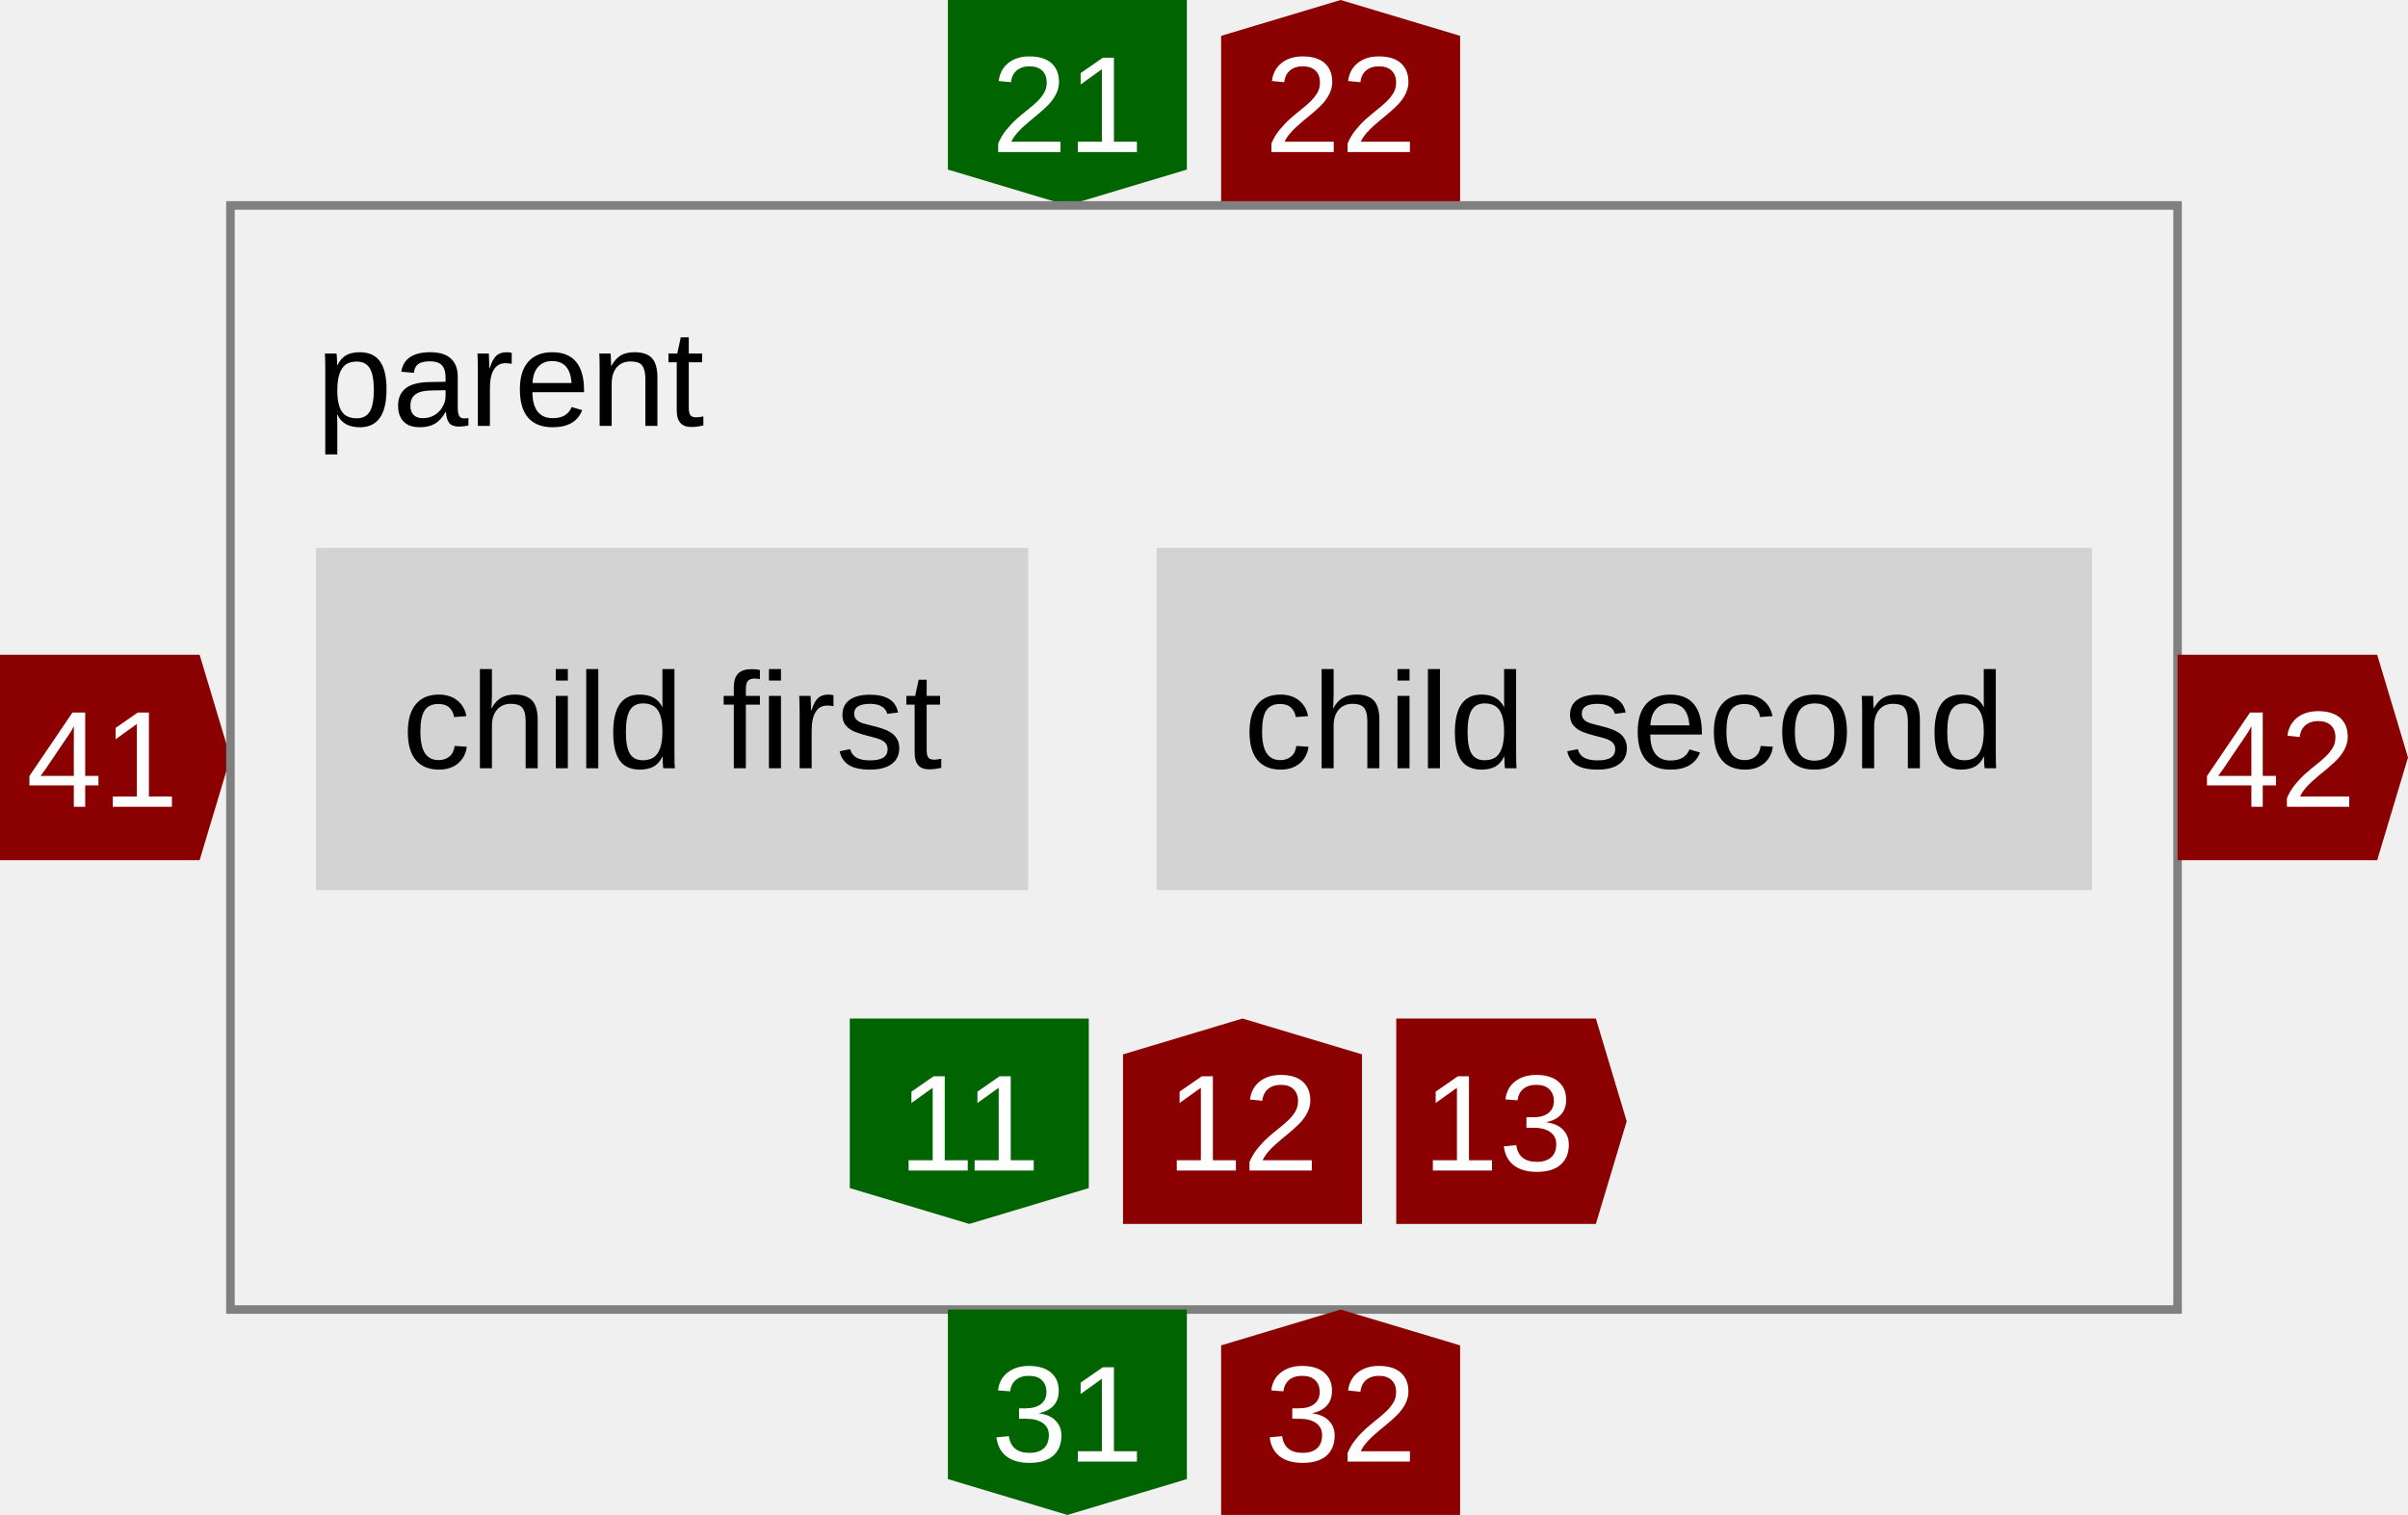
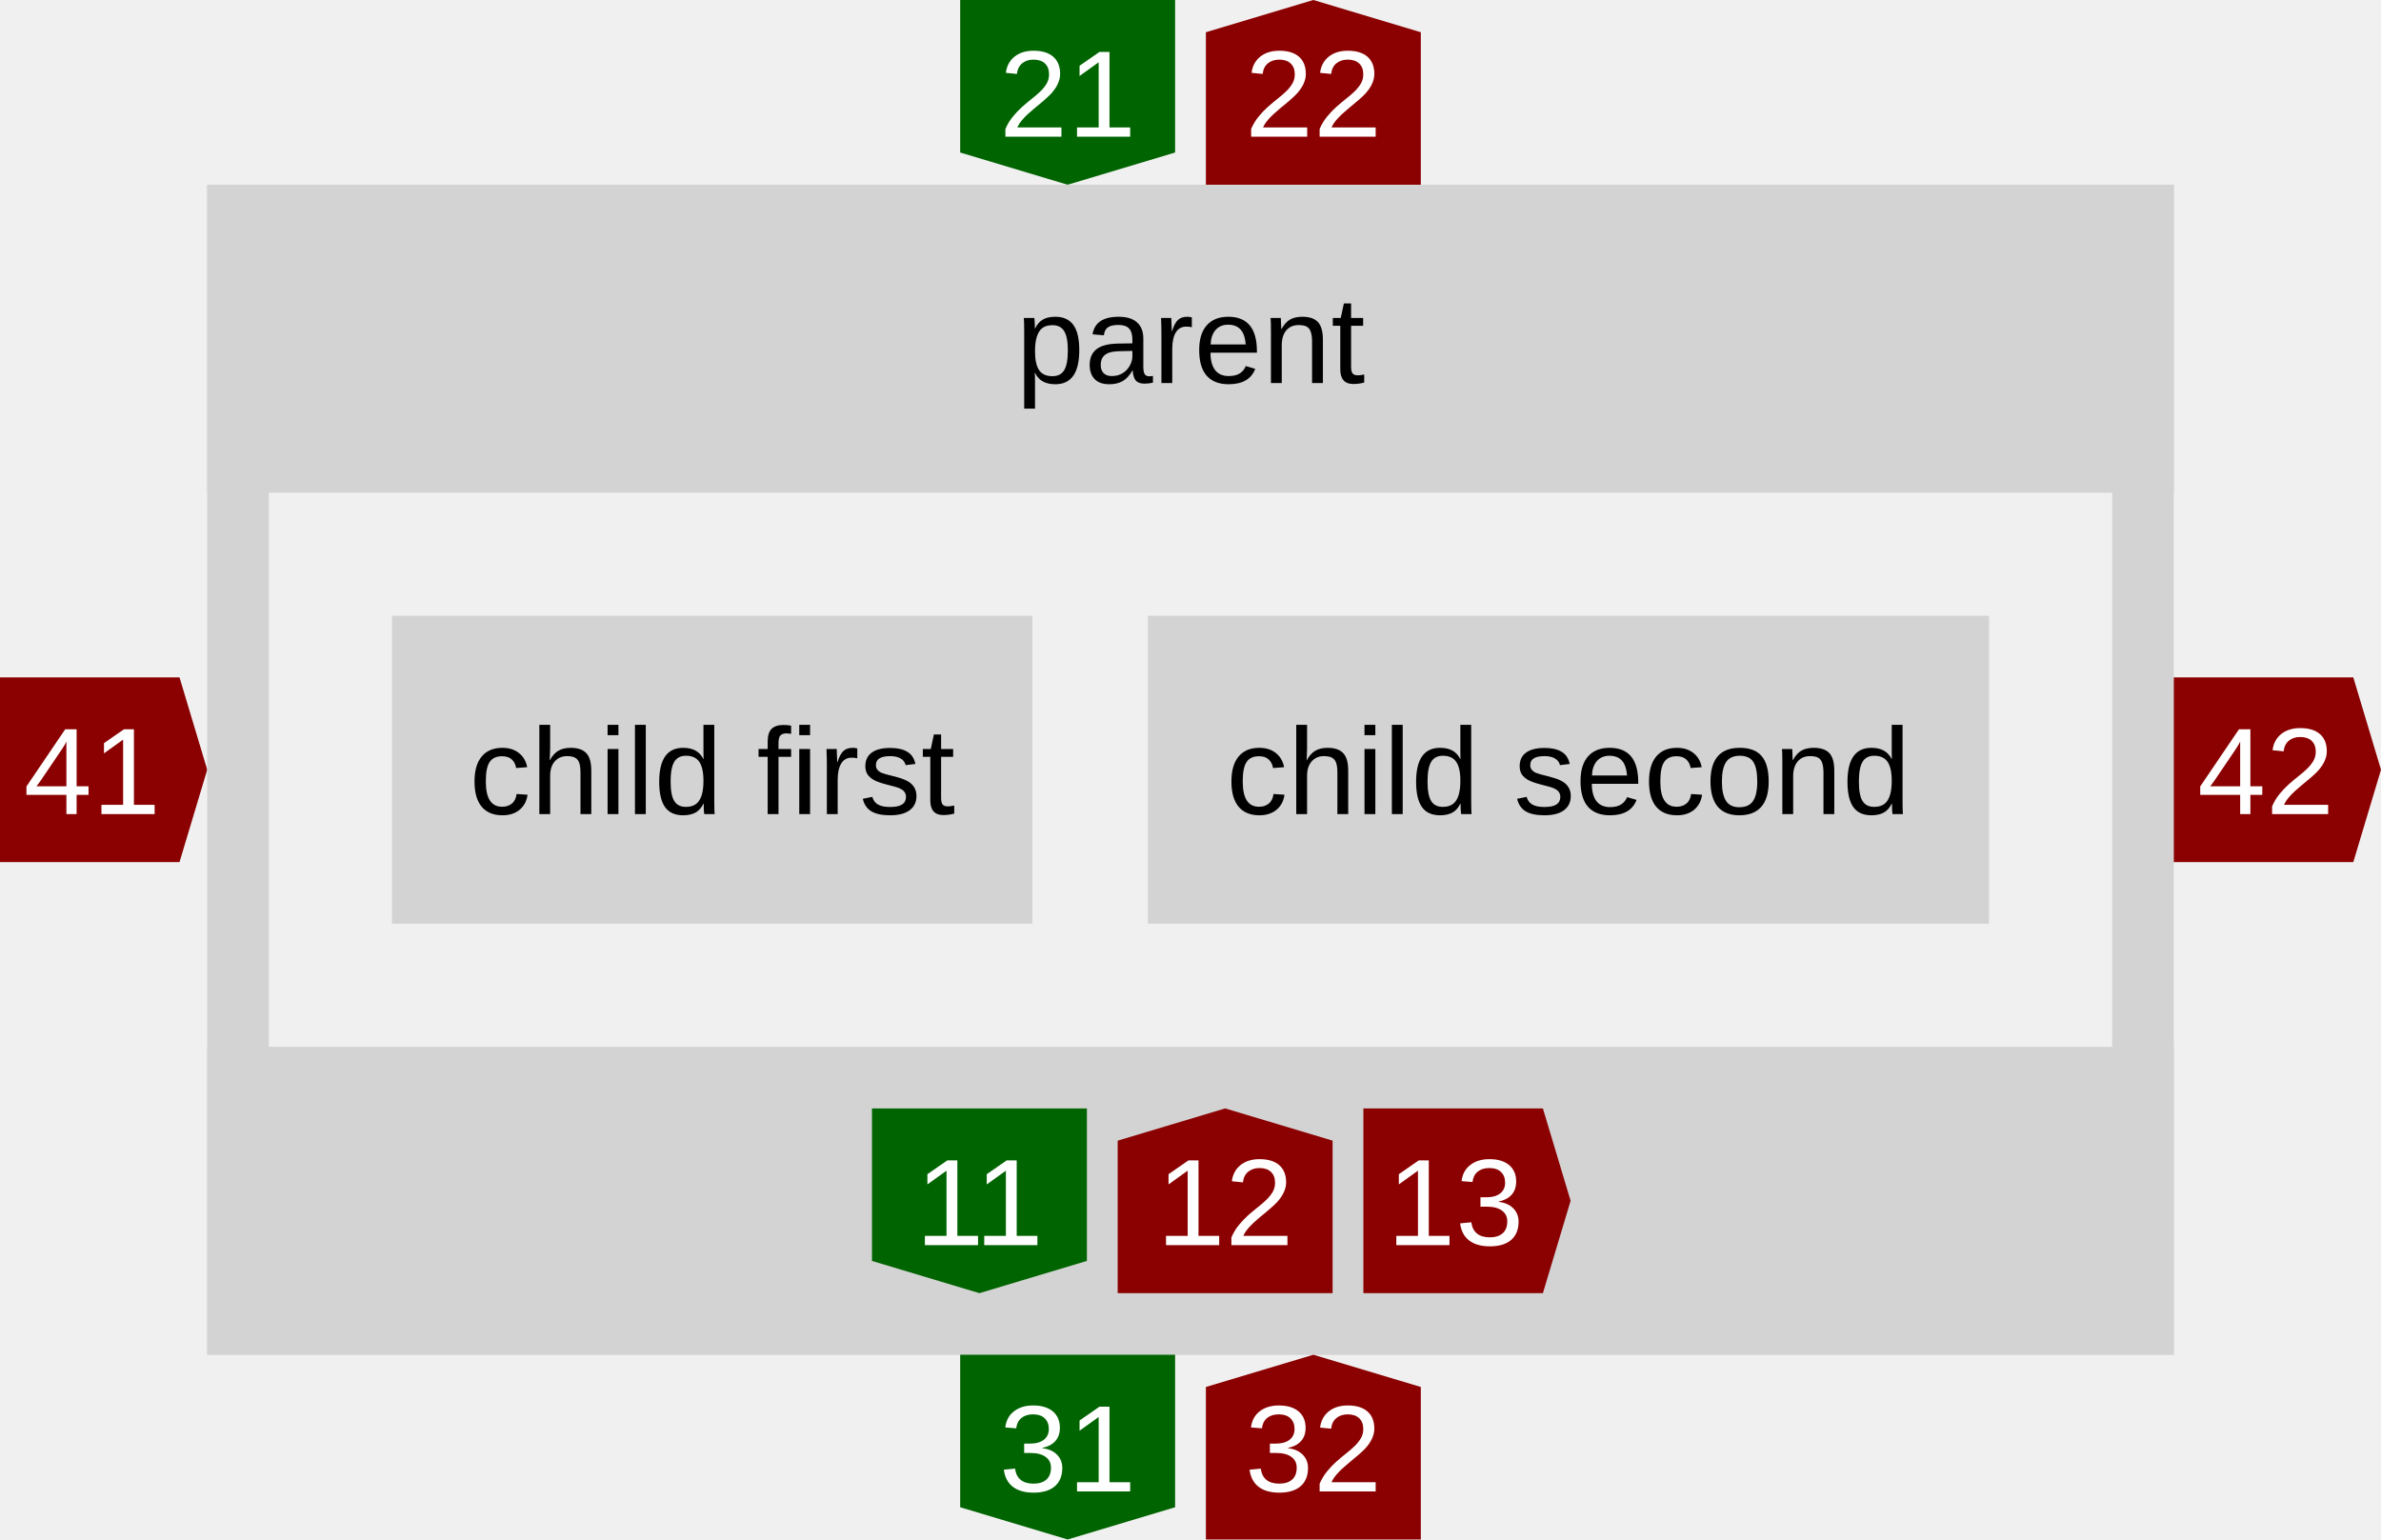
- <svg xmlns="http://www.w3.org/2000/svg" height="177" width="281.32">
+ <svg xmlns="http://www.w3.org/2000/svg" height="200" width="309.32">
  <defs>
-     <style type="text/css">text{font-family:arial;font-size:16px}g.anonymous&gt;text{font-style:italic}g.parent&gt;rect{fill:none;stroke:gray}g.item&gt;rect{fill:lightgray}g.item&gt;text{text-anchor:middle}g.dependency&gt;text{fill:white;text-anchor:middle}</style>
+     <style type="text/css">text{font-family:arial;font-size:16px}g.anonymous&gt;text{font-style:italic}g.item&gt;rect{fill:lightgray}g.item&gt;text{text-anchor:middle}g.dependency&gt;text{fill:white;text-anchor:middle}</style>
  </defs>
  <symbol id="down-arrow" preserveAspectRatio="xMidYMax slice" viewBox="0,0,1,1">
    <polygon fill="darkgreen" points="0,0.85 0,0 1,0 1,0.85 0.5,1" />
  </symbol>
  <symbol id="right-arrow" preserveAspectRatio="xMaxYMid slice" viewBox="0,0,1,1">
    <polygon fill="darkred" points="0.85,0 0,0 0,1 0.85,1 1,0.5" />
  </symbol>
  <symbol id="up-arrow" preserveAspectRatio="xMidYMin slice" viewBox="0,0,1,1">
    <polygon fill="darkred" points="0,0.15 0,1 1,1 1,0.15 0.5,0" />
  </symbol>
  <g class="dependency">
-     <use href="#down-arrow" height="24" width="27.92" x="110.74" />
-     <text x="124.7" y="17.76">21</text>
+     <use href="#down-arrow" height="24" width="27.92" x="124.74" />
+     <text x="138.7" y="17.76">21</text>
  </g>
  <g class="dependency">
-     <use href="#up-arrow" height="24" width="27.92" x="142.66" />
-     <text x="156.62" y="17.76">22</text>
+     <use href="#up-arrow" height="24" width="27.92" x="156.66" />
+     <text x="170.62" y="17.76">22</text>
  </g>
  <g class="dependency">
-     <use href="#right-arrow" height="24" width="26.92" y="76.5" />
-     <text x="11.96" y="94.26">41</text>
+     <use href="#right-arrow" height="24" width="26.92" y="88" />
+     <text x="11.96" y="105.76">41</text>
  </g>
-   <g class="parent">
-     <rect height="129" width="227.48" x="26.92" y="24" />
-     <text x="36.92" y="49.76">parent</text>
-     <g class="item">
-       <rect height="40" width="83.2" x="36.92" y="64" />
-       <text x="78.52" y="89.76">child first</text>
-     </g>
-     <g class="item">
-       <rect height="40" width="109.28" x="135.12" y="64" />
-       <text x="189.76" y="89.76">child second</text>
-     </g>
-     <g class="dependency">
-       <use href="#down-arrow" height="24" width="27.92" x="99.28" y="119" />
-       <text x="113.24" y="136.76">11</text>
-     </g>
-     <g class="dependency">
-       <use href="#up-arrow" height="24" width="27.92" x="131.2" y="119" />
-       <text x="145.16" y="136.76">12</text>
-     </g>
-     <g class="dependency">
-       <use href="#right-arrow" height="24" width="26.92" x="163.12" y="119" />
-       <text x="175.08" y="136.76">13</text>
-     </g>
+   <rect height="144" style="fill:none;stroke:lightgrey;stroke-width:8" width="247.48" x="30.92" y="28" />
+   <g class="item">
+     <rect style="fill:lightgrey" height="40" width="255.48" x="26.92" y="24" />
+     <text x="154.66" y="49.76">parent</text>
+   </g>
+   <g class="item">
+     <rect height="40" width="83.2" x="50.92" y="80" />
+     <text x="92.52" y="105.76">child first</text>
+   </g>
+   <g class="item">
+     <rect height="40" width="109.28" x="149.12" y="80" />
+     <text x="203.76" y="105.76">child second</text>
+   </g>
+   <rect height="40" style="fill:lightgrey" width="255.48" x="26.92" y="136" />
+   <g class="dependency">
+     <use href="#down-arrow" height="24" width="27.92" x="113.28" y="144" />
+     <text x="127.24" y="161.76">11</text>
  </g>
  <g class="dependency">
-     <use href="#right-arrow" height="24" width="26.92" x="254.4" y="76.5" />
-     <text x="266.36" y="94.26">42</text>
+     <use href="#up-arrow" height="24" width="27.92" x="145.2" y="144" />
+     <text x="159.16" y="161.76">12</text>
  </g>
  <g class="dependency">
-     <use href="#down-arrow" height="24" width="27.92" x="110.74" y="153" />
-     <text x="124.7" y="170.76">31</text>
+     <use href="#right-arrow" height="24" width="26.92" x="177.12" y="144" />
+     <text x="189.08" y="161.76">13</text>
  </g>
  <g class="dependency">
-     <use href="#up-arrow" height="24" width="27.92" x="142.66" y="153" />
-     <text x="156.62" y="170.76">32</text>
+     <use href="#right-arrow" height="24" width="26.92" x="282.4" y="88" />
+     <text x="294.36" y="105.76">42</text>
+   </g>
+   <g class="dependency">
+     <use href="#down-arrow" height="24" width="27.92" x="124.74" y="176" />
+     <text x="138.7" y="193.76">31</text>
+   </g>
+   <g class="dependency">
+     <use href="#up-arrow" height="24" width="27.92" x="156.66" y="176" />
+     <text x="170.62" y="193.76">32</text>
  </g>
</svg>
